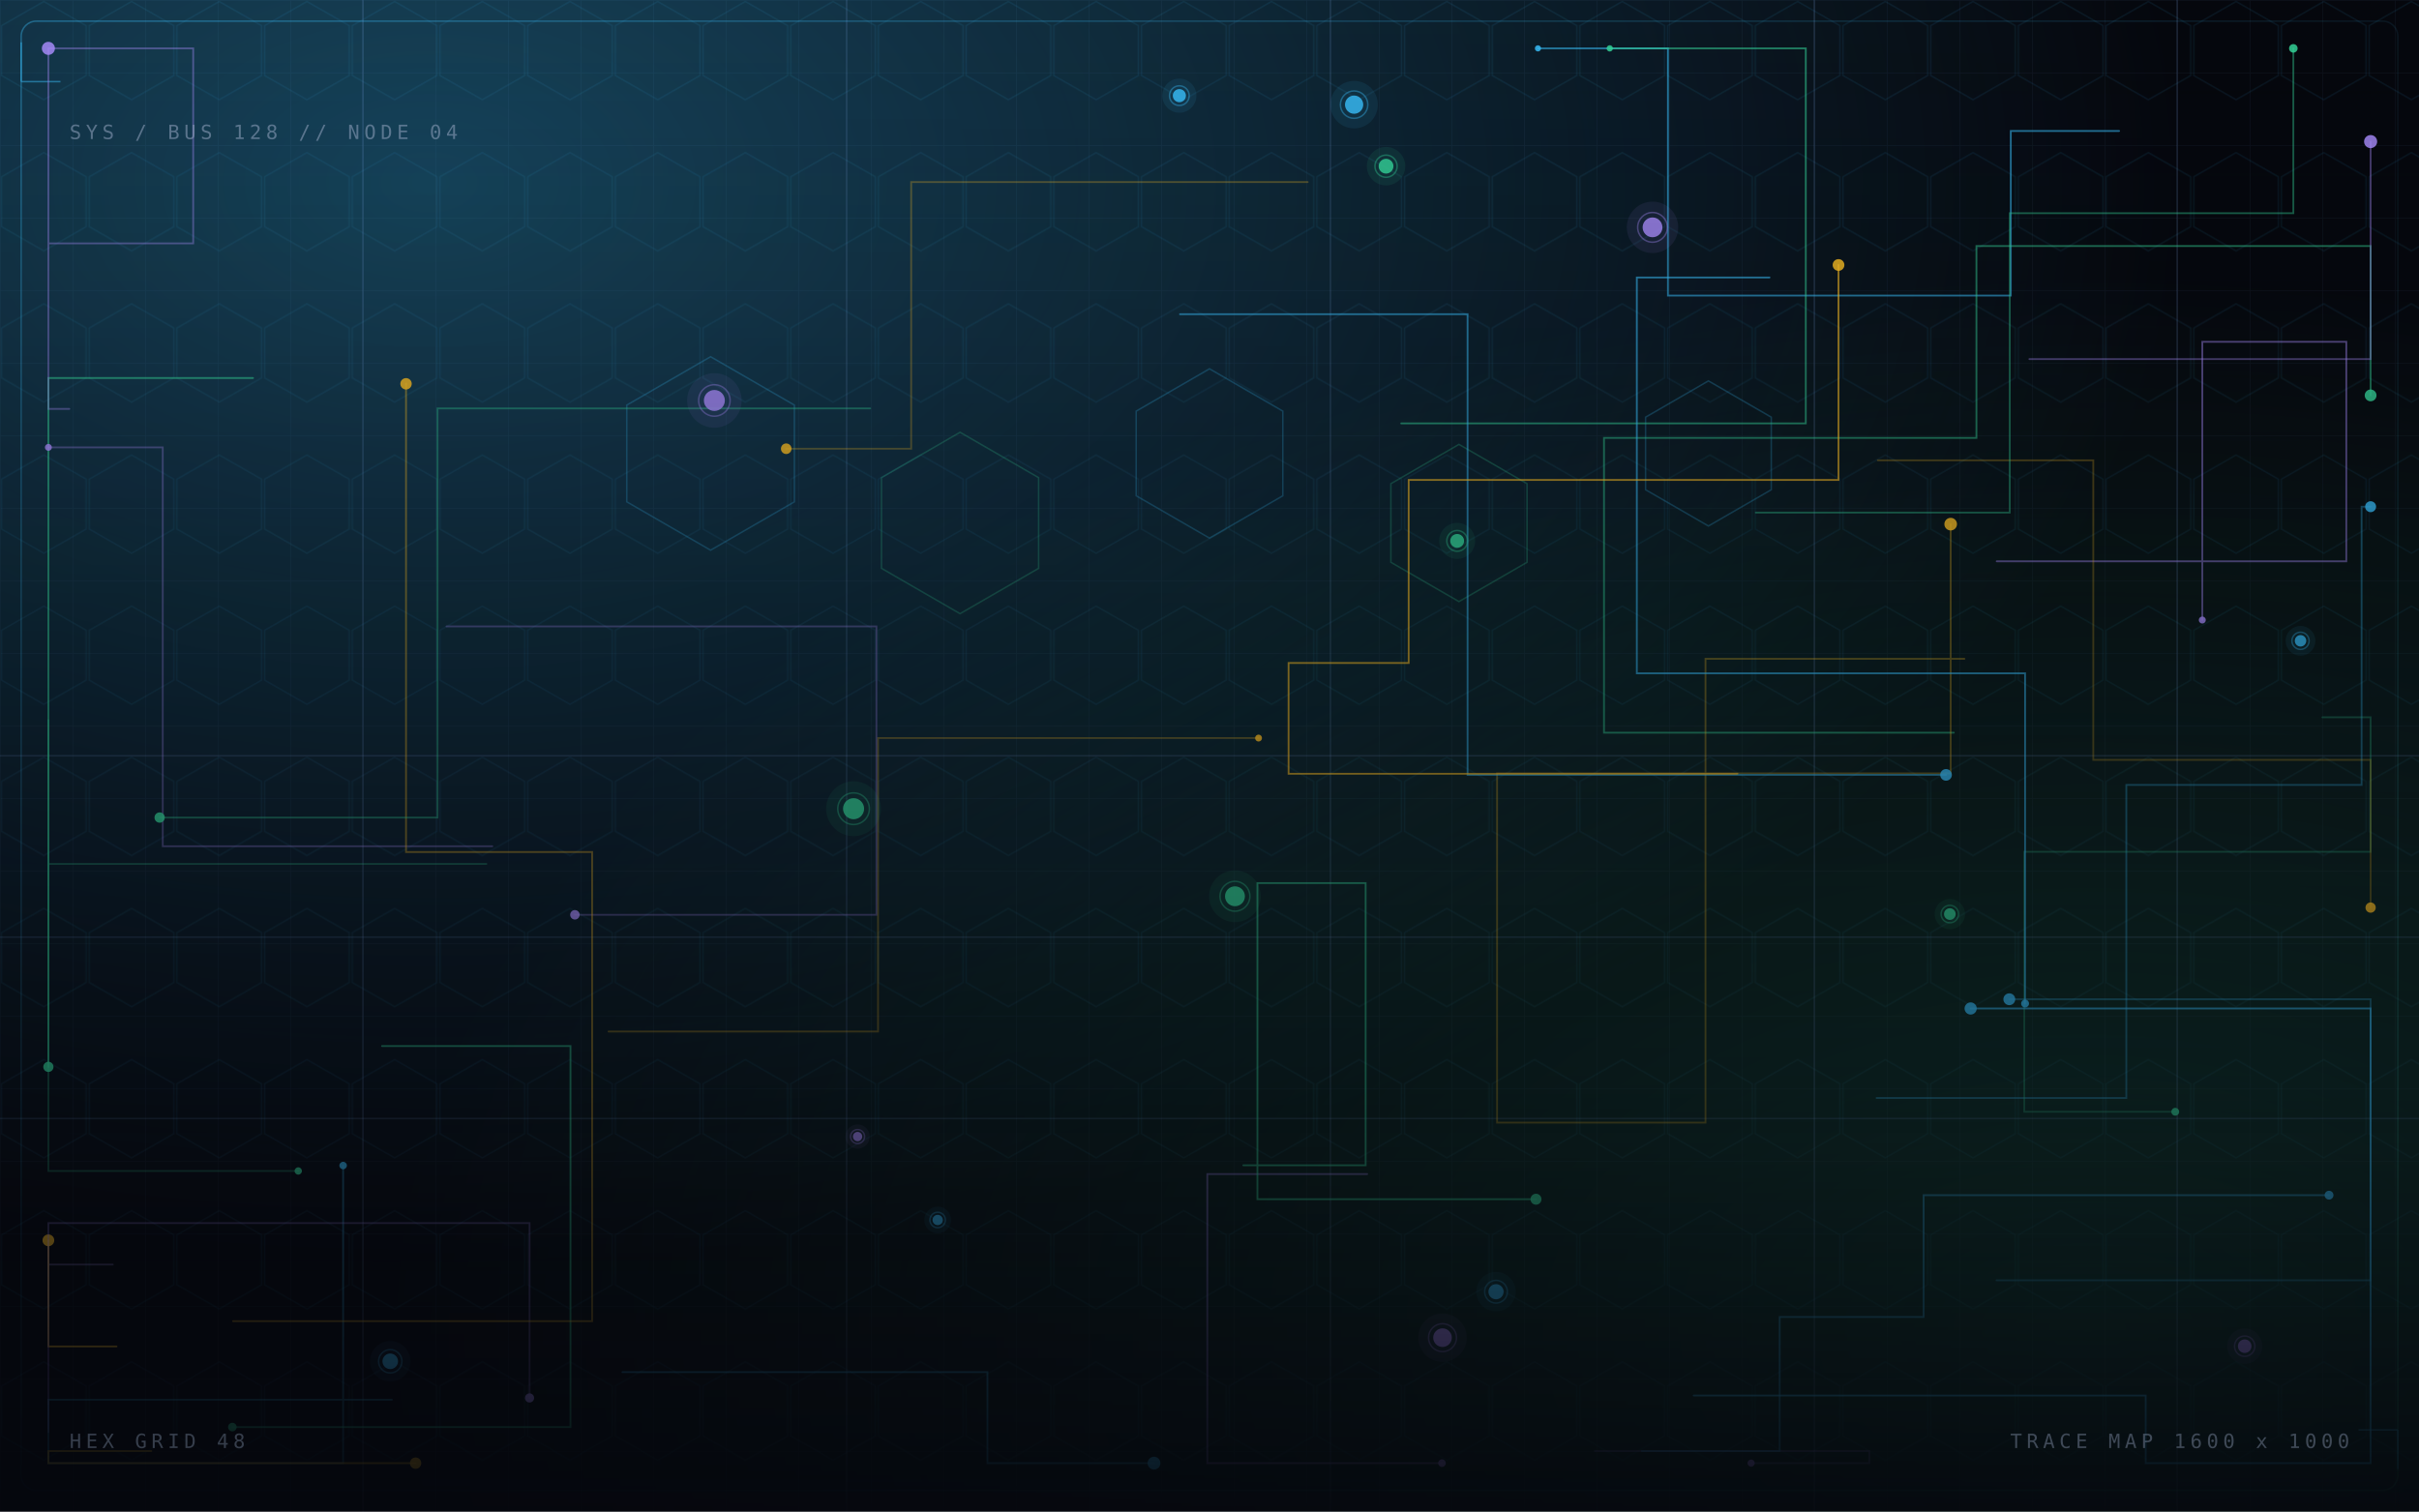
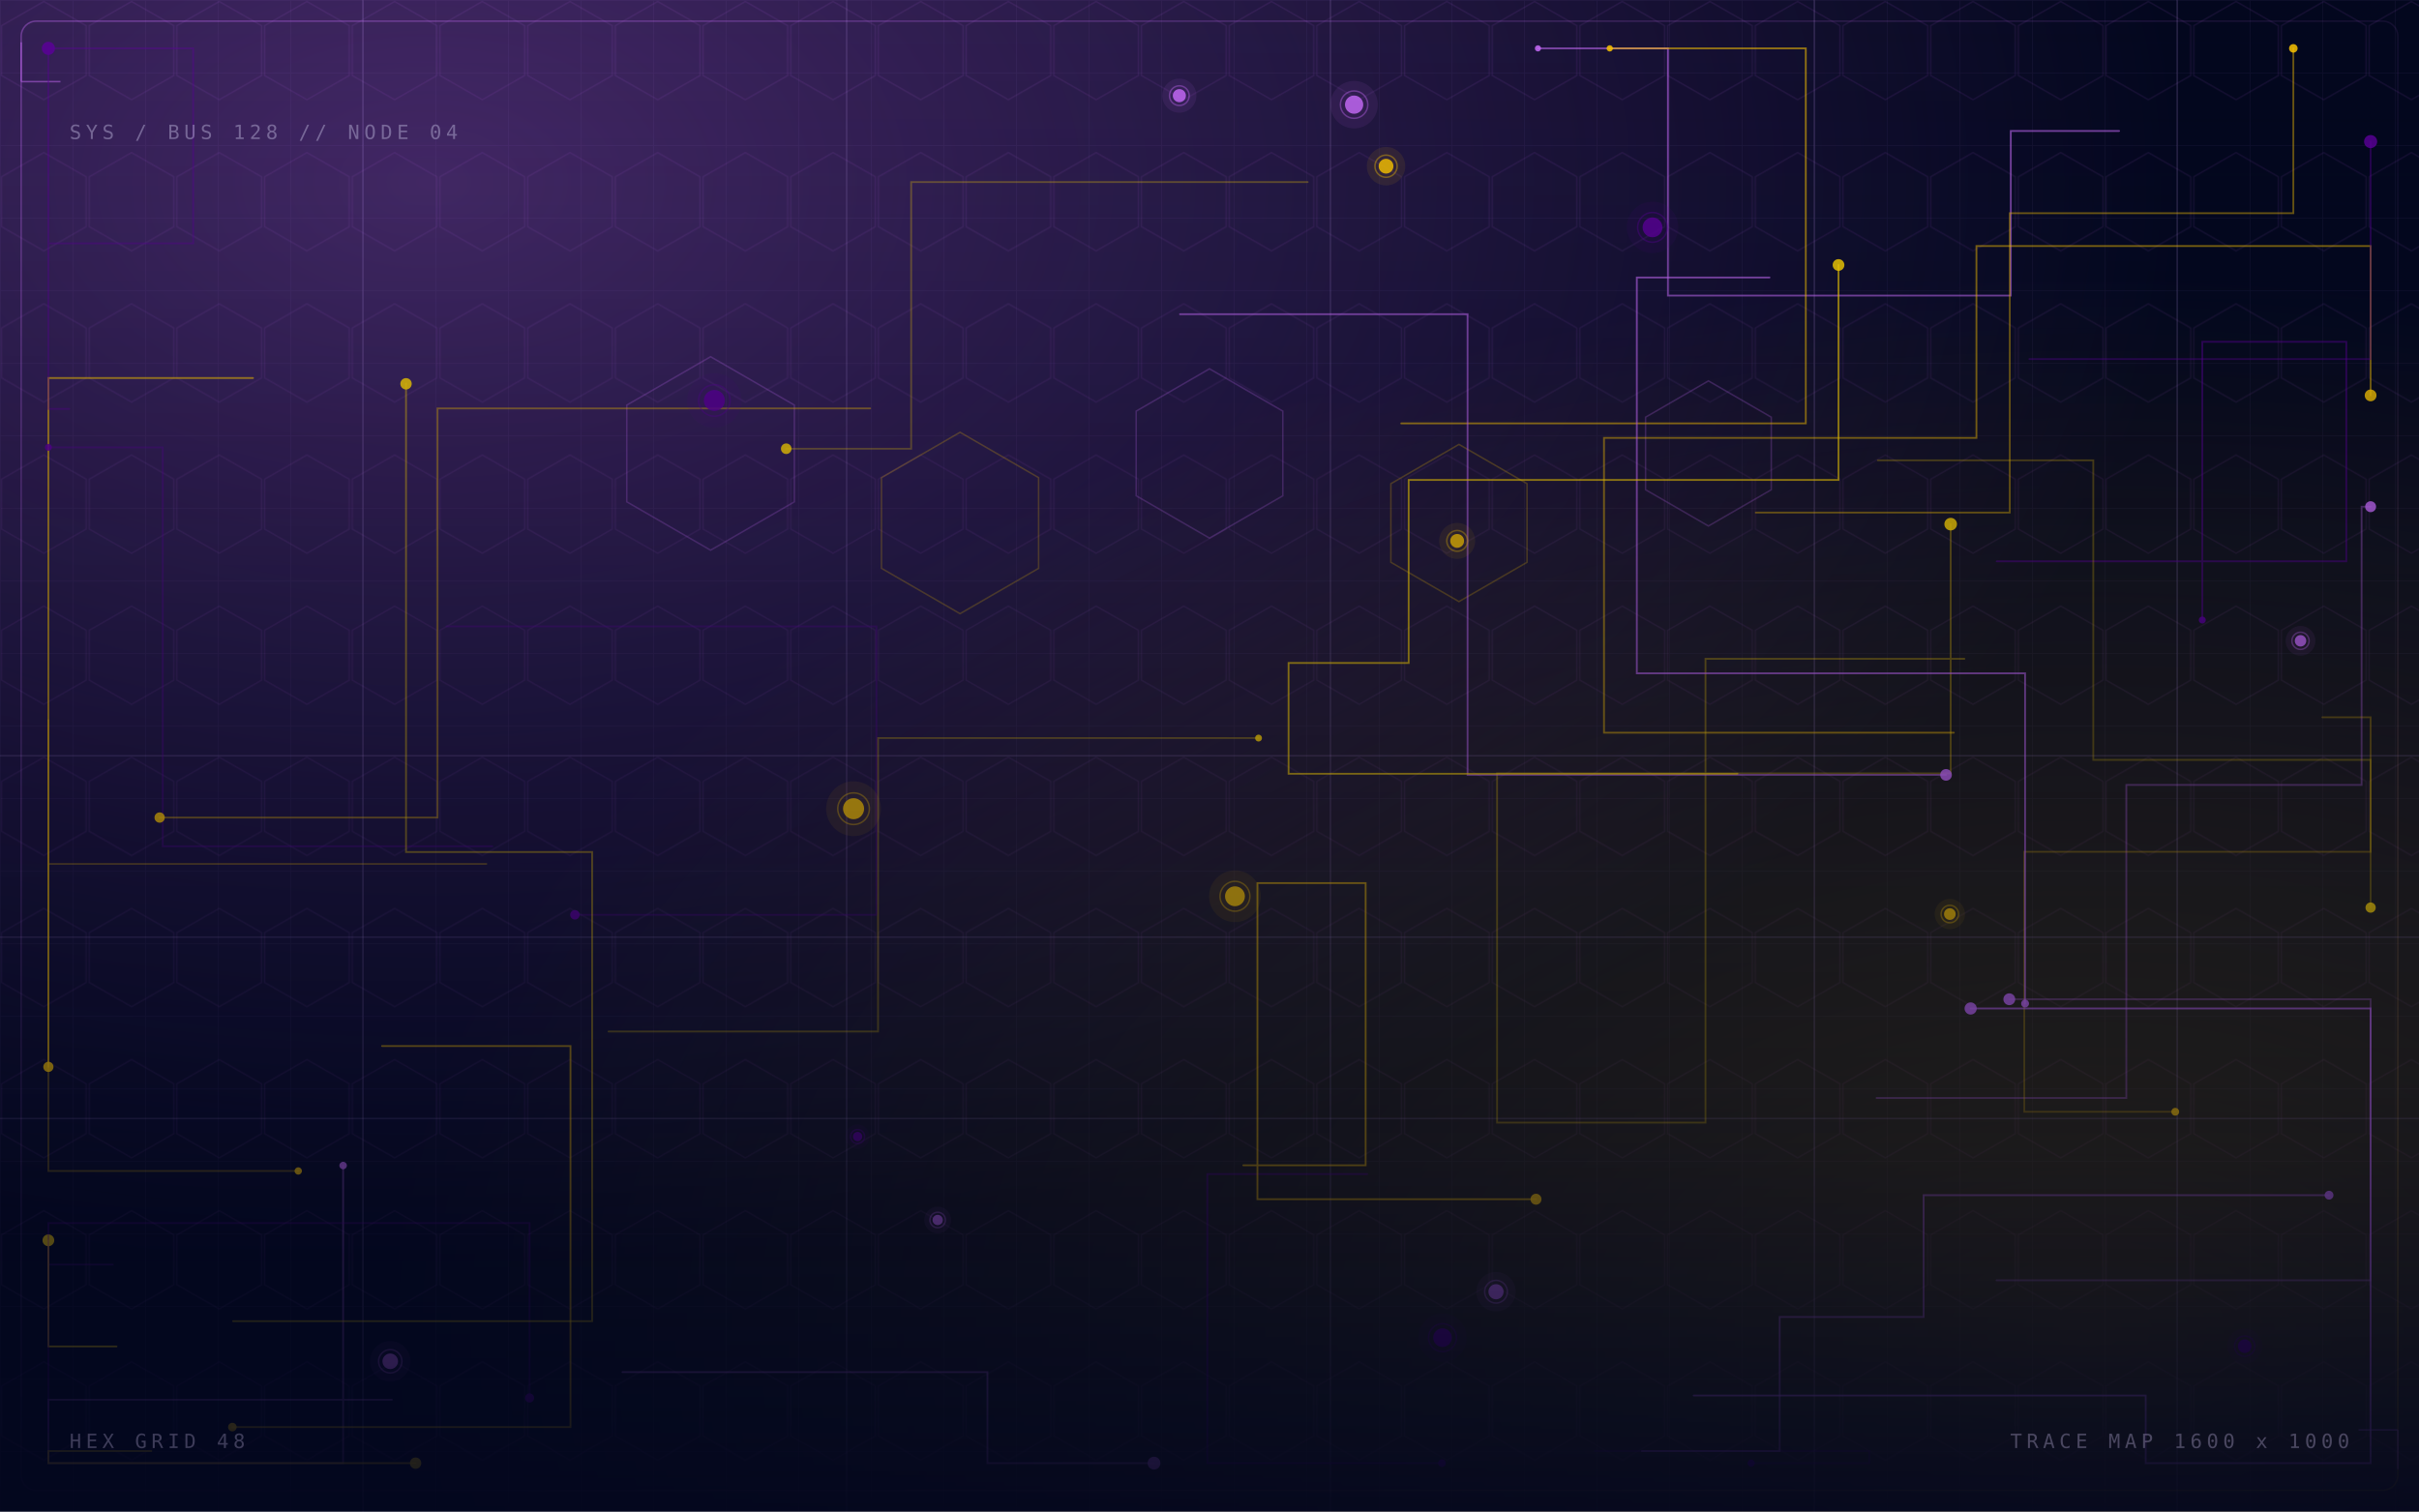
<svg xmlns="http://www.w3.org/2000/svg" viewBox="0 0 1600 1000" width="1600" height="1000" role="img" aria-label="Circuit traces, nodes and hex grid">
  <defs>
    <radialGradient id="glowA" cx="18%" cy="12%" r="72%">
-       <stop offset="0" stop-color="#38bdf8" stop-opacity=".34" />
-       <stop offset="1" stop-color="#38bdf8" stop-opacity="0" />
+       <stop offset="0" stop-color="#c86bfa" stop-opacity=".34" />
+       <stop offset="1" stop-color="#c86bfa" stop-opacity="0" />
    </radialGradient>
    <radialGradient id="glowB" cx="86%" cy="88%" r="70%">
-       <stop offset="0" stop-color="#34d399" stop-opacity=".24" />
-       <stop offset="1" stop-color="#34d399" stop-opacity="0" />
+       <stop offset="0" stop-color="#fdc500" stop-opacity=".24" />
+       <stop offset="1" stop-color="#fdc500" stop-opacity="0" />
    </radialGradient>
    <linearGradient id="edge" x1="0" y1="0" x2="1" y2="1">
-       <stop offset="0" stop-color="#38bdf8" stop-opacity=".55" />
-       <stop offset=".55" stop-color="#38bdf8" stop-opacity=".08" />
-       <stop offset="1" stop-color="#34d399" stop-opacity=".4" />
+       <stop offset="0" stop-color="#c86bfa" stop-opacity=".55" />
+       <stop offset=".55" stop-color="#c86bfa" stop-opacity=".08" />
+       <stop offset="1" stop-color="#fdc500" stop-opacity=".4" />
    </linearGradient>
    <pattern id="gridP" width="48" height="48" patternUnits="userSpaceOnUse">
-       <path d="M48 0H0v48" fill="none" stroke="#8fb4ff" stroke-opacity=".06" />
+       <path d="M48 0H0v48" fill="none" stroke="#c9a2ff" stroke-opacity=".06" />
    </pattern>
    <pattern id="hexP" width="58" height="100" patternUnits="userSpaceOnUse">
-       <path d="M29 1 57 17v33L29 66 1 50V17Z" fill="none" stroke="#38bdf8" stroke-opacity=".1" />
+       <path d="M29 1 57 17v33L29 66 1 50V17Z" fill="none" stroke="#c86bfa" stroke-opacity=".1" />
    </pattern>
    <linearGradient id="fade" x1="0" y1="0" x2="0" y2="1">
-       <stop offset="0" stop-color="#05070d" stop-opacity="0" />
-       <stop offset=".72" stop-color="#05070d" stop-opacity=".45" />
-       <stop offset="1" stop-color="#05070d" stop-opacity=".92" />
+       <stop offset="0" stop-color="#03071e" stop-opacity="0" />
+       <stop offset=".72" stop-color="#03071e" stop-opacity=".45" />
+       <stop offset="1" stop-color="#03071e" stop-opacity=".92" />
    </linearGradient>
  </defs>
-   <rect width="1600" height="1000" fill="#05070d" />
+   <rect width="1600" height="1000" fill="#03071e" />
  <rect width="1600" height="1000" fill="url(#gridP)" />
  <rect width="1600" height="1000" fill="url(#hexP)" opacity=".85" />
  <rect width="1600" height="1000" fill="url(#glowA)" />
  <rect width="1600" height="1000" fill="url(#glowB)" />
  <rect x="14" y="14" width="1572" height="972" rx="10" fill="none" stroke="url(#edge)" stroke-opacity=".7" />
-   <g stroke="#38bdf8" stroke-opacity=".5" fill="none" stroke-width="1">
+   <g stroke="#c86bfa" stroke-opacity=".5" fill="none" stroke-width="1">
    <path d="M14 54h26M14 54v-26M1586 946h-26M1586 946v26" />
  </g>
  <g opacity=".9">
-     <polygon points="525.43,268 525.43,332 470,364 414.57,332 414.57,268 470,236" fill="none" stroke="#38bdf8" stroke-opacity="0.3" />
-     <polygon points="686.96,316 686.96,376 635,406 583.04,376 583.04,316 635,286" fill="none" stroke="#34d399" stroke-opacity="0.3" />
-     <polygon points="848.5,272 848.5,328 800,356 751.5,328 751.5,272 800,244" fill="none" stroke="#38bdf8" stroke-opacity="0.3" />
-     <polygon points="1010.03,320 1010.03,372 965,398 919.97,372 919.97,320 965,294" fill="none" stroke="#34d399" stroke-opacity="0.3" />
-     <polygon points="1171.57,276 1171.57,324 1130,348 1088.43,324 1088.43,276 1130,252" fill="none" stroke="#38bdf8" stroke-opacity="0.3" />
-   </g>
-   <g fill="none" stroke="#8fb4ff" stroke-opacity=".16" stroke-width="1">
+     <polygon points="525.43,268 525.43,332 470,364 414.57,332 414.57,268 470,236" fill="none" stroke="#c86bfa" stroke-opacity="0.3" />
+     <polygon points="686.96,316 686.96,376 635,406 583.04,376 583.04,316 635,286" fill="none" stroke="#fdc500" stroke-opacity="0.3" />
+     <polygon points="848.5,272 848.5,328 800,356 751.5,328 751.5,272 800,244" fill="none" stroke="#c86bfa" stroke-opacity="0.3" />
+     <polygon points="1010.03,320 1010.03,372 965,398 919.97,372 919.97,320 965,294" fill="none" stroke="#fdc500" stroke-opacity="0.3" />
+     <polygon points="1171.57,276 1171.57,324 1130,348 1088.43,324 1088.43,276 1130,252" fill="none" stroke="#c86bfa" stroke-opacity="0.3" />
+   </g>
+   <g fill="none" stroke="#c9a2ff" stroke-opacity=".16" stroke-width="1">
    <path d="M0 500h1600M0 620h1600M0 740h1600" />
    <path d="M240 0v1000M560 0v1000M880 0v1000M1200 0v1000M1440 0v1000" />
  </g>
-   <path d="M1401.62 86.64 L1330 86.64 L1330 195.54 L1103.22 195.54 L1103.22 32 L1017.25 32 L1017.25 32" fill="none" stroke="#38bdf8" stroke-opacity="0.58" stroke-width="1.2" stroke-linecap="round" />
-   <circle cx="1017.25" cy="32" r="2.05" fill="#38bdf8" fill-opacity=".85" />
-   <path d="M926.83 280.12 L1194.4 280.12 L1194.4 32 L1064.74 32" fill="none" stroke="#34d399" stroke-opacity="0.56" stroke-width="1.2" stroke-linecap="round" />
-   <circle cx="1064.74" cy="32" r="2.09" fill="#34d399" fill-opacity=".85" />
-   <path d="M904.28 776.73 L798.56 776.73 L798.56 968 L953.77 968 L953.77 968" fill="none" stroke="#a78bfa" stroke-opacity="0.44" stroke-width="1.2" stroke-linecap="round" />
-   <circle cx="953.77" cy="968" r="2.53" fill="#a78bfa" fill-opacity=".85" />
-   <path d="M402.5 682.43 L580.76 682.43 L580.76 488.29 L832.44 488.29" fill="none" stroke="#fbbf24" stroke-opacity="0.31" stroke-width="1.2" stroke-linecap="round" />
-   <circle cx="832.44" cy="488.29" r="2.28" fill="#fbbf24" fill-opacity=".85" />
-   <path d="M259.19 926.05 L32 926.05 L32 968 L226.96 968 L226.96 771.1" fill="none" stroke="#38bdf8" stroke-opacity="0.39" stroke-width="1.2" stroke-linecap="round" />
-   <circle cx="226.96" cy="771.1" r="2.48" fill="#38bdf8" fill-opacity=".85" />
-   <path d="M1292.31 484.72 L1060.93 484.72 L1060.93 289.72 L1307.28 289.72 L1307.28 162.78 L1568 162.78 L1568 261.58" fill="none" stroke="#34d399" stroke-opacity="0.51" stroke-width="1.2" stroke-linecap="round" />
-   <circle cx="1568" cy="261.58" r="3.9" fill="#34d399" fill-opacity=".85" />
-   <path d="M1342.3 237.56 L1568 237.56 L1568 93.67 L1568 93.67" fill="none" stroke="#a78bfa" stroke-opacity="0.42" stroke-width="1.2" stroke-linecap="round" />
-   <circle cx="1568" cy="93.67" r="4.33" fill="#a78bfa" fill-opacity=".85" />
-   <path d="M77.06 890.8 L32 890.8 L32 820.58 L32 820.58" fill="none" stroke="#fbbf24" stroke-opacity="0.65" stroke-width="1.2" stroke-linecap="round" />
-   <circle cx="32" cy="820.58" r="3.89" fill="#fbbf24" fill-opacity=".85" />
-   <path d="M1241.22 726.42 L1406.42 726.42 L1406.42 519.3 L1562.04 519.3 L1562.04 335.22 L1568 335.22" fill="none" stroke="#38bdf8" stroke-opacity="0.37" stroke-width="1.2" stroke-linecap="round" />
-   <circle cx="1568" cy="335.22" r="3.62" fill="#38bdf8" fill-opacity=".85" />
-   <path d="M167.35 250.09 L32 250.09 L32 558.37 L32 558.37 L32 705.83" fill="none" stroke="#34d399" stroke-opacity="0.59" stroke-width="1.2" stroke-linecap="round" />
-   <circle cx="32" cy="705.83" r="3.37" fill="#34d399" fill-opacity=".85" />
-   <path d="M325.61 559.88 L107.65 559.88 L107.65 295.97 L32 295.97" fill="none" stroke="#a78bfa" stroke-opacity="0.36" stroke-width="1.2" stroke-linecap="round" />
-   <circle cx="32" cy="295.97" r="2.29" fill="#a78bfa" fill-opacity=".85" />
-   <path d="M1299.31 435.86 L1128.07 435.86 L1128.07 742.7 L990.22 742.7 L990.22 511.66 L1290.24 511.66 L1290.24 346.77" fill="none" stroke="#fbbf24" stroke-opacity="0.34" stroke-width="1.2" stroke-linecap="round" />
-   <circle cx="1290.24" cy="346.77" r="4.17" fill="#fbbf24" fill-opacity=".85" />
-   <path d="M411.72 907.77 L653.12 907.77 L653.12 968 L763.3 968" fill="none" stroke="#38bdf8" stroke-opacity="0.46" stroke-width="1.2" stroke-linecap="round" />
-   <circle cx="763.3" cy="968" r="4.24" fill="#38bdf8" fill-opacity=".85" />
-   <path d="M1536.11 474.54 L1568 474.54 L1568 563.55 L1338.92 563.55 L1338.92 735.54 L1438.78 735.54" fill="none" stroke="#34d399" stroke-opacity="0.31" stroke-width="1.2" stroke-linecap="round" />
-   <circle cx="1438.78" cy="735.54" r="2.58" fill="#34d399" fill-opacity=".85" />
-   <path d="M1320.69 371.35 L1551.92 371.35 L1551.92 226.13 L1456.67 226.13 L1456.67 410.2" fill="none" stroke="#a78bfa" stroke-opacity="0.5" stroke-width="1.2" stroke-linecap="round" />
-   <circle cx="1456.67" cy="410.2" r="2.32" fill="#a78bfa" fill-opacity=".85" />
-   <path d="M100.1 960 L32 960 L32 968 L274.88 968 L274.88 968" fill="none" stroke="#fbbf24" stroke-opacity="0.6" stroke-width="1.2" stroke-linecap="round" />
-   <circle cx="274.88" cy="968" r="3.76" fill="#fbbf24" fill-opacity=".85" />
-   <path d="M1120.27 923.25 L1419.23 923.25 L1419.23 968 L1568 968 L1568 667.2 L1303.45 667.2" fill="none" stroke="#38bdf8" stroke-opacity="0.65" stroke-width="1.2" stroke-linecap="round" />
-   <circle cx="1303.45" cy="667.2" r="4.03" fill="#38bdf8" fill-opacity=".85" />
-   <path d="M252.69 692.04 L377.34 692.04 L377.34 944.14 L153.69 944.14" fill="none" stroke="#34d399" stroke-opacity="0.55" stroke-width="1.2" stroke-linecap="round" />
-   <circle cx="153.69" cy="944.14" r="2.84" fill="#34d399" fill-opacity=".85" />
-   <path d="M295.34 414.42 L579.7 414.42 L579.7 605.22 L380.26 605.22" fill="none" stroke="#a78bfa" stroke-opacity="0.34" stroke-width="1.2" stroke-linecap="round" />
-   <circle cx="380.26" cy="605.22" r="3.13" fill="#a78bfa" fill-opacity=".85" />
-   <path d="M864.93 120.44 L602.68 120.44 L602.68 296.87 L520.03 296.87" fill="none" stroke="#fbbf24" stroke-opacity="0.29" stroke-width="1.2" stroke-linecap="round" />
-   <circle cx="520.03" cy="296.87" r="3.5" fill="#fbbf24" fill-opacity=".85" />
-   <path d="M1170.38 183.58 L1082.65 183.58 L1082.65 445.46 L1339.45 445.46 L1339.45 663.95" fill="none" stroke="#38bdf8" stroke-opacity="0.61" stroke-width="1.2" stroke-linecap="round" />
-   <circle cx="1339.45" cy="663.95" r="2.61" fill="#38bdf8" fill-opacity=".85" />
-   <path d="M321.68 571.55 L32 571.55 L32 476 L32 476 L32 774.7 L197.27 774.7" fill="none" stroke="#34d399" stroke-opacity="0.3" stroke-width="1.2" stroke-linecap="round" />
-   <circle cx="197.27" cy="774.7" r="2.42" fill="#34d399" fill-opacity=".85" />
-   <path d="M45.85 270.53 L32 270.53 L32 32 L127.79 32 L127.79 161.04 L32 161.04 L32 32" fill="none" stroke="#a78bfa" stroke-opacity="0.41" stroke-width="1.2" stroke-linecap="round" />
-   <circle cx="32" cy="32" r="4.33" fill="#a78bfa" fill-opacity=".85" />
-   <path d="M1242.06 304.54 L1384.57 304.54 L1384.57 502.72 L1568 502.72 L1568 600.45" fill="none" stroke="#fbbf24" stroke-opacity="0.28" stroke-width="1.2" stroke-linecap="round" />
-   <circle cx="1568" cy="600.45" r="3.39" fill="#fbbf24" fill-opacity=".85" />
-   <path d="M780.5 207.89 L970.7 207.89 L970.7 512.65 L1287.17 512.65" fill="none" stroke="#38bdf8" stroke-opacity="0.56" stroke-width="1.2" stroke-linecap="round" />
-   <circle cx="1287.17" cy="512.65" r="3.85" fill="#38bdf8" fill-opacity=".85" />
-   <path d="M822.38 770.95 L903.27 770.95 L903.27 584.23 L831.7 584.23 L831.7 793.39 L1015.95 793.39" fill="none" stroke="#34d399" stroke-opacity="0.58" stroke-width="1.2" stroke-linecap="round" />
-   <circle cx="1015.95" cy="793.39" r="3.63" fill="#34d399" fill-opacity=".85" />
-   <path d="M74.58 836.6 L32 836.6 L32 947.97 L32 947.97 L32 809.17 L350.26 809.17 L350.26 924.86" fill="none" stroke="#a78bfa" stroke-opacity="0.33" stroke-width="1.2" stroke-linecap="round" />
-   <circle cx="350.26" cy="924.86" r="3.02" fill="#a78bfa" fill-opacity=".85" />
-   <path d="M1149.23 511.9 L852.31 511.9 L852.31 438.61 L931.74 438.61 L931.74 317.52 L1216.05 317.52 L1216.05 175.31" fill="none" stroke="#fbbf24" stroke-opacity="0.64" stroke-width="1.2" stroke-linecap="round" />
-   <circle cx="1216.05" cy="175.31" r="3.88" fill="#fbbf24" fill-opacity=".85" />
-   <path d="M1320.55 847.04 L1568 847.04 L1568 748.69 L1568 748.69 L1568 661.09 L1329.02 661.09" fill="none" stroke="#38bdf8" stroke-opacity="0.35" stroke-width="1.2" stroke-linecap="round" />
-   <circle cx="1329.02" cy="661.09" r="3.92" fill="#38bdf8" fill-opacity=".85" />
-   <path d="M1161.34 339.12 L1329.32 339.12 L1329.32 141.04 L1516.88 141.04 L1516.88 32" fill="none" stroke="#34d399" stroke-opacity="0.43" stroke-width="1.2" stroke-linecap="round" />
-   <circle cx="1516.88" cy="32" r="2.83" fill="#34d399" fill-opacity=".85" />
-   <path d="M1054.84 960 L1236.4 960 L1236.4 968 L1158.25 968 L1158.25 968" fill="none" stroke="#a78bfa" stroke-opacity="0.32" stroke-width="1.2" stroke-linecap="round" />
-   <circle cx="1158.25" cy="968" r="2.37" fill="#a78bfa" fill-opacity=".85" />
-   <path d="M154.17 874.07 L391.66 874.07 L391.66 563.69 L268.56 563.69 L268.56 253.91" fill="none" stroke="#fbbf24" stroke-opacity="0.42" stroke-width="1.2" stroke-linecap="round" />
-   <circle cx="268.56" cy="253.91" r="3.77" fill="#fbbf24" fill-opacity=".85" />
-   <path d="M1086.02 960 L1177.13 960 L1177.13 871.31 L1272.35 871.31 L1272.35 790.72 L1540.49 790.72" fill="none" stroke="#38bdf8" stroke-opacity="0.49" stroke-width="1.2" stroke-linecap="round" />
-   <circle cx="1540.49" cy="790.72" r="2.93" fill="#38bdf8" fill-opacity=".85" />
-   <path d="M575.56 270.19 L289.38 270.19 L289.38 540.88 L105.6 540.88" fill="none" stroke="#34d399" stroke-opacity="0.4" stroke-width="1.2" stroke-linecap="round" />
-   <circle cx="105.6" cy="540.88" r="3.41" fill="#34d399" fill-opacity=".85" />
-   <g>
-     <circle cx="620.21" cy="807.13" r="8.85" fill="#38bdf8" fill-opacity=".09" />
-     <circle cx="620.21" cy="807.13" r="5.11" fill="none" stroke="#38bdf8" stroke-opacity=".4" />
-     <circle cx="620.21" cy="807.13" r="3.41" fill="#38bdf8" fill-opacity=".85" />
-   </g>
-   <g>
-     <circle cx="564.58" cy="535.03" r="18.13" fill="#34d399" fill-opacity=".09" />
-     <circle cx="564.58" cy="535.03" r="10.46" fill="none" stroke="#34d399" stroke-opacity=".4" />
-     <circle cx="564.58" cy="535.03" r="6.97" fill="#34d399" fill-opacity=".85" />
-   </g>
-   <g>
-     <circle cx="954.12" cy="884.98" r="16.02" fill="#a78bfa" fill-opacity=".09" />
-     <circle cx="954.12" cy="884.98" r="9.24" fill="none" stroke="#a78bfa" stroke-opacity=".4" />
-     <circle cx="954.12" cy="884.98" r="6.16" fill="#a78bfa" fill-opacity=".85" />
-   </g>
-   <g>
-     <circle cx="895.65" cy="69.23" r="15.7" fill="#38bdf8" fill-opacity=".09" />
-     <circle cx="895.65" cy="69.23" r="9.06" fill="none" stroke="#38bdf8" stroke-opacity=".4" />
-     <circle cx="895.65" cy="69.23" r="6.04" fill="#38bdf8" fill-opacity=".85" />
-   </g>
-   <g>
-     <circle cx="816.84" cy="592.96" r="17.1" fill="#34d399" fill-opacity=".09" />
-     <circle cx="816.84" cy="592.96" r="9.87" fill="none" stroke="#34d399" stroke-opacity=".4" />
-     <circle cx="816.84" cy="592.96" r="6.58" fill="#34d399" fill-opacity=".85" />
-   </g>
-   <g>
-     <circle cx="1484.71" cy="890.62" r="11.67" fill="#a78bfa" fill-opacity=".09" />
-     <circle cx="1484.71" cy="890.62" r="6.73" fill="none" stroke="#a78bfa" stroke-opacity=".4" />
-     <circle cx="1484.71" cy="890.62" r="4.49" fill="#a78bfa" fill-opacity=".85" />
-   </g>
-   <g>
-     <circle cx="1521.64" cy="423.95" r="9.84" fill="#38bdf8" fill-opacity=".09" />
-     <circle cx="1521.64" cy="423.95" r="5.68" fill="none" stroke="#38bdf8" stroke-opacity=".4" />
-     <circle cx="1521.64" cy="423.95" r="3.79" fill="#38bdf8" fill-opacity=".85" />
-   </g>
-   <g>
-     <circle cx="963.81" cy="357.85" r="11.91" fill="#34d399" fill-opacity=".09" />
-     <circle cx="963.81" cy="357.85" r="6.87" fill="none" stroke="#34d399" stroke-opacity=".4" />
-     <circle cx="963.81" cy="357.85" r="4.58" fill="#34d399" fill-opacity=".85" />
-   </g>
-   <g>
-     <circle cx="1093.03" cy="150.41" r="17.02" fill="#a78bfa" fill-opacity=".09" />
-     <circle cx="1093.03" cy="150.41" r="9.82" fill="none" stroke="#a78bfa" stroke-opacity=".4" />
-     <circle cx="1093.03" cy="150.41" r="6.55" fill="#a78bfa" fill-opacity=".85" />
-   </g>
-   <g>
-     <circle cx="780.06" cy="63.28" r="11.28" fill="#38bdf8" fill-opacity=".09" />
-     <circle cx="780.06" cy="63.28" r="6.51" fill="none" stroke="#38bdf8" stroke-opacity=".4" />
-     <circle cx="780.06" cy="63.28" r="4.34" fill="#38bdf8" fill-opacity=".85" />
-   </g>
-   <g>
-     <circle cx="916.77" cy="109.95" r="12.71" fill="#34d399" fill-opacity=".09" />
-     <circle cx="916.77" cy="109.95" r="7.34" fill="none" stroke="#34d399" stroke-opacity=".4" />
-     <circle cx="916.77" cy="109.95" r="4.89" fill="#34d399" fill-opacity=".85" />
-   </g>
-   <g>
-     <circle cx="472.51" cy="264.94" r="18.03" fill="#a78bfa" fill-opacity=".09" />
-     <circle cx="472.51" cy="264.94" r="10.4" fill="none" stroke="#a78bfa" stroke-opacity=".4" />
-     <circle cx="472.51" cy="264.94" r="6.94" fill="#a78bfa" fill-opacity=".85" />
-   </g>
-   <g>
-     <circle cx="989.51" cy="854.59" r="13.04" fill="#38bdf8" fill-opacity=".09" />
-     <circle cx="989.51" cy="854.59" r="7.52" fill="none" stroke="#38bdf8" stroke-opacity=".4" />
-     <circle cx="989.51" cy="854.59" r="5.02" fill="#38bdf8" fill-opacity=".85" />
-   </g>
-   <g>
-     <circle cx="1289.69" cy="604.74" r="10.03" fill="#34d399" fill-opacity=".09" />
-     <circle cx="1289.69" cy="604.74" r="5.78" fill="none" stroke="#34d399" stroke-opacity=".4" />
-     <circle cx="1289.69" cy="604.74" r="3.86" fill="#34d399" fill-opacity=".85" />
-   </g>
-   <g>
-     <circle cx="567.23" cy="751.94" r="8.02" fill="#a78bfa" fill-opacity=".09" />
-     <circle cx="567.23" cy="751.94" r="4.63" fill="none" stroke="#a78bfa" stroke-opacity=".4" />
-     <circle cx="567.23" cy="751.94" r="3.09" fill="#a78bfa" fill-opacity=".85" />
-   </g>
-   <g>
-     <circle cx="258.12" cy="900.62" r="13.39" fill="#38bdf8" fill-opacity=".09" />
-     <circle cx="258.12" cy="900.62" r="7.72" fill="none" stroke="#38bdf8" stroke-opacity=".4" />
-     <circle cx="258.12" cy="900.62" r="5.15" fill="#38bdf8" fill-opacity=".85" />
+   <path d="M1401.62 86.64 L1330 86.64 L1330 195.54 L1103.22 195.54 L1103.22 32 L1017.25 32 L1017.25 32" fill="none" stroke="#c86bfa" stroke-opacity="0.58" stroke-width="1.2" stroke-linecap="round" />
+   <circle cx="1017.25" cy="32" r="2.05" fill="#c86bfa" fill-opacity=".85" />
+   <path d="M926.83 280.12 L1194.4 280.12 L1194.4 32 L1064.74 32" fill="none" stroke="#fdc500" stroke-opacity="0.56" stroke-width="1.2" stroke-linecap="round" />
+   <circle cx="1064.74" cy="32" r="2.09" fill="#fdc500" fill-opacity=".85" />
+   <path d="M904.28 776.73 L798.56 776.73 L798.56 968 L953.77 968 L953.77 968" fill="none" stroke="#5c0099" stroke-opacity="0.44" stroke-width="1.2" stroke-linecap="round" />
+   <circle cx="953.77" cy="968" r="2.53" fill="#5c0099" fill-opacity=".85" />
+   <path d="M402.5 682.43 L580.76 682.43 L580.76 488.29 L832.44 488.29" fill="none" stroke="#ffd500" stroke-opacity="0.31" stroke-width="1.2" stroke-linecap="round" />
+   <circle cx="832.44" cy="488.29" r="2.28" fill="#ffd500" fill-opacity=".85" />
+   <path d="M259.19 926.05 L32 926.05 L32 968 L226.96 968 L226.96 771.1" fill="none" stroke="#c86bfa" stroke-opacity="0.39" stroke-width="1.2" stroke-linecap="round" />
+   <circle cx="226.96" cy="771.1" r="2.48" fill="#c86bfa" fill-opacity=".85" />
+   <path d="M1292.31 484.72 L1060.93 484.72 L1060.93 289.72 L1307.28 289.72 L1307.28 162.78 L1568 162.78 L1568 261.58" fill="none" stroke="#fdc500" stroke-opacity="0.51" stroke-width="1.2" stroke-linecap="round" />
+   <circle cx="1568" cy="261.58" r="3.9" fill="#fdc500" fill-opacity=".85" />
+   <path d="M1342.3 237.56 L1568 237.56 L1568 93.67 L1568 93.67" fill="none" stroke="#5c0099" stroke-opacity="0.42" stroke-width="1.2" stroke-linecap="round" />
+   <circle cx="1568" cy="93.67" r="4.33" fill="#5c0099" fill-opacity=".85" />
+   <path d="M77.06 890.8 L32 890.8 L32 820.58 L32 820.58" fill="none" stroke="#ffd500" stroke-opacity="0.65" stroke-width="1.2" stroke-linecap="round" />
+   <circle cx="32" cy="820.58" r="3.89" fill="#ffd500" fill-opacity=".85" />
+   <path d="M1241.22 726.42 L1406.42 726.42 L1406.42 519.3 L1562.04 519.3 L1562.04 335.22 L1568 335.22" fill="none" stroke="#c86bfa" stroke-opacity="0.37" stroke-width="1.2" stroke-linecap="round" />
+   <circle cx="1568" cy="335.22" r="3.62" fill="#c86bfa" fill-opacity=".85" />
+   <path d="M167.35 250.09 L32 250.09 L32 558.37 L32 558.37 L32 705.83" fill="none" stroke="#fdc500" stroke-opacity="0.59" stroke-width="1.2" stroke-linecap="round" />
+   <circle cx="32" cy="705.83" r="3.37" fill="#fdc500" fill-opacity=".85" />
+   <path d="M325.61 559.88 L107.65 559.88 L107.65 295.97 L32 295.97" fill="none" stroke="#5c0099" stroke-opacity="0.36" stroke-width="1.2" stroke-linecap="round" />
+   <circle cx="32" cy="295.97" r="2.29" fill="#5c0099" fill-opacity=".85" />
+   <path d="M1299.31 435.86 L1128.07 435.86 L1128.07 742.7 L990.22 742.7 L990.22 511.66 L1290.24 511.66 L1290.24 346.77" fill="none" stroke="#ffd500" stroke-opacity="0.34" stroke-width="1.2" stroke-linecap="round" />
+   <circle cx="1290.24" cy="346.77" r="4.17" fill="#ffd500" fill-opacity=".85" />
+   <path d="M411.72 907.77 L653.12 907.77 L653.12 968 L763.3 968" fill="none" stroke="#c86bfa" stroke-opacity="0.46" stroke-width="1.2" stroke-linecap="round" />
+   <circle cx="763.3" cy="968" r="4.24" fill="#c86bfa" fill-opacity=".85" />
+   <path d="M1536.11 474.54 L1568 474.54 L1568 563.55 L1338.92 563.55 L1338.92 735.54 L1438.78 735.54" fill="none" stroke="#fdc500" stroke-opacity="0.31" stroke-width="1.2" stroke-linecap="round" />
+   <circle cx="1438.78" cy="735.54" r="2.58" fill="#fdc500" fill-opacity=".85" />
+   <path d="M1320.69 371.35 L1551.92 371.35 L1551.92 226.13 L1456.67 226.13 L1456.67 410.2" fill="none" stroke="#5c0099" stroke-opacity="0.5" stroke-width="1.2" stroke-linecap="round" />
+   <circle cx="1456.67" cy="410.2" r="2.32" fill="#5c0099" fill-opacity=".85" />
+   <path d="M100.1 960 L32 960 L32 968 L274.88 968 L274.88 968" fill="none" stroke="#ffd500" stroke-opacity="0.6" stroke-width="1.2" stroke-linecap="round" />
+   <circle cx="274.88" cy="968" r="3.76" fill="#ffd500" fill-opacity=".85" />
+   <path d="M1120.27 923.25 L1419.23 923.25 L1419.23 968 L1568 968 L1568 667.2 L1303.45 667.2" fill="none" stroke="#c86bfa" stroke-opacity="0.65" stroke-width="1.2" stroke-linecap="round" />
+   <circle cx="1303.45" cy="667.2" r="4.03" fill="#c86bfa" fill-opacity=".85" />
+   <path d="M252.69 692.04 L377.34 692.04 L377.34 944.14 L153.69 944.14" fill="none" stroke="#fdc500" stroke-opacity="0.55" stroke-width="1.2" stroke-linecap="round" />
+   <circle cx="153.69" cy="944.14" r="2.84" fill="#fdc500" fill-opacity=".85" />
+   <path d="M295.34 414.42 L579.7 414.42 L579.7 605.22 L380.26 605.22" fill="none" stroke="#5c0099" stroke-opacity="0.34" stroke-width="1.2" stroke-linecap="round" />
+   <circle cx="380.26" cy="605.22" r="3.13" fill="#5c0099" fill-opacity=".85" />
+   <path d="M864.93 120.44 L602.68 120.44 L602.68 296.87 L520.03 296.87" fill="none" stroke="#ffd500" stroke-opacity="0.29" stroke-width="1.2" stroke-linecap="round" />
+   <circle cx="520.03" cy="296.87" r="3.5" fill="#ffd500" fill-opacity=".85" />
+   <path d="M1170.38 183.58 L1082.65 183.58 L1082.65 445.46 L1339.45 445.46 L1339.45 663.95" fill="none" stroke="#c86bfa" stroke-opacity="0.61" stroke-width="1.2" stroke-linecap="round" />
+   <circle cx="1339.45" cy="663.95" r="2.61" fill="#c86bfa" fill-opacity=".85" />
+   <path d="M321.68 571.55 L32 571.55 L32 476 L32 476 L32 774.7 L197.27 774.7" fill="none" stroke="#fdc500" stroke-opacity="0.3" stroke-width="1.2" stroke-linecap="round" />
+   <circle cx="197.27" cy="774.7" r="2.42" fill="#fdc500" fill-opacity=".85" />
+   <path d="M45.85 270.53 L32 270.53 L32 32 L127.79 32 L127.79 161.04 L32 161.04 L32 32" fill="none" stroke="#5c0099" stroke-opacity="0.41" stroke-width="1.2" stroke-linecap="round" />
+   <circle cx="32" cy="32" r="4.33" fill="#5c0099" fill-opacity=".85" />
+   <path d="M1242.06 304.54 L1384.57 304.54 L1384.57 502.72 L1568 502.72 L1568 600.45" fill="none" stroke="#ffd500" stroke-opacity="0.28" stroke-width="1.2" stroke-linecap="round" />
+   <circle cx="1568" cy="600.45" r="3.39" fill="#ffd500" fill-opacity=".85" />
+   <path d="M780.5 207.89 L970.7 207.89 L970.7 512.65 L1287.17 512.65" fill="none" stroke="#c86bfa" stroke-opacity="0.56" stroke-width="1.2" stroke-linecap="round" />
+   <circle cx="1287.17" cy="512.65" r="3.85" fill="#c86bfa" fill-opacity=".85" />
+   <path d="M822.38 770.95 L903.27 770.95 L903.27 584.23 L831.7 584.23 L831.7 793.39 L1015.95 793.39" fill="none" stroke="#fdc500" stroke-opacity="0.58" stroke-width="1.2" stroke-linecap="round" />
+   <circle cx="1015.95" cy="793.39" r="3.63" fill="#fdc500" fill-opacity=".85" />
+   <path d="M74.58 836.6 L32 836.6 L32 947.97 L32 947.97 L32 809.17 L350.26 809.17 L350.26 924.86" fill="none" stroke="#5c0099" stroke-opacity="0.33" stroke-width="1.2" stroke-linecap="round" />
+   <circle cx="350.26" cy="924.86" r="3.02" fill="#5c0099" fill-opacity=".85" />
+   <path d="M1149.23 511.9 L852.31 511.9 L852.31 438.61 L931.74 438.61 L931.74 317.52 L1216.05 317.52 L1216.05 175.31" fill="none" stroke="#ffd500" stroke-opacity="0.64" stroke-width="1.2" stroke-linecap="round" />
+   <circle cx="1216.05" cy="175.31" r="3.88" fill="#ffd500" fill-opacity=".85" />
+   <path d="M1320.55 847.04 L1568 847.04 L1568 748.69 L1568 748.69 L1568 661.09 L1329.02 661.09" fill="none" stroke="#c86bfa" stroke-opacity="0.35" stroke-width="1.2" stroke-linecap="round" />
+   <circle cx="1329.02" cy="661.09" r="3.92" fill="#c86bfa" fill-opacity=".85" />
+   <path d="M1161.34 339.12 L1329.32 339.12 L1329.32 141.04 L1516.88 141.04 L1516.88 32" fill="none" stroke="#fdc500" stroke-opacity="0.43" stroke-width="1.2" stroke-linecap="round" />
+   <circle cx="1516.88" cy="32" r="2.83" fill="#fdc500" fill-opacity=".85" />
+   <path d="M1054.84 960 L1236.4 960 L1236.4 968 L1158.25 968 L1158.25 968" fill="none" stroke="#5c0099" stroke-opacity="0.32" stroke-width="1.2" stroke-linecap="round" />
+   <circle cx="1158.25" cy="968" r="2.37" fill="#5c0099" fill-opacity=".85" />
+   <path d="M154.17 874.07 L391.66 874.07 L391.66 563.69 L268.56 563.69 L268.56 253.91" fill="none" stroke="#ffd500" stroke-opacity="0.42" stroke-width="1.2" stroke-linecap="round" />
+   <circle cx="268.56" cy="253.91" r="3.77" fill="#ffd500" fill-opacity=".85" />
+   <path d="M1086.02 960 L1177.13 960 L1177.13 871.31 L1272.35 871.31 L1272.35 790.72 L1540.49 790.72" fill="none" stroke="#c86bfa" stroke-opacity="0.49" stroke-width="1.2" stroke-linecap="round" />
+   <circle cx="1540.49" cy="790.72" r="2.93" fill="#c86bfa" fill-opacity=".85" />
+   <path d="M575.56 270.19 L289.38 270.19 L289.38 540.88 L105.6 540.88" fill="none" stroke="#fdc500" stroke-opacity="0.4" stroke-width="1.2" stroke-linecap="round" />
+   <circle cx="105.6" cy="540.88" r="3.41" fill="#fdc500" fill-opacity=".85" />
+   <g>
+     <circle cx="620.21" cy="807.13" r="8.85" fill="#c86bfa" fill-opacity=".09" />
+     <circle cx="620.21" cy="807.13" r="5.11" fill="none" stroke="#c86bfa" stroke-opacity=".4" />
+     <circle cx="620.21" cy="807.13" r="3.41" fill="#c86bfa" fill-opacity=".85" />
+   </g>
+   <g>
+     <circle cx="564.58" cy="535.03" r="18.13" fill="#fdc500" fill-opacity=".09" />
+     <circle cx="564.58" cy="535.03" r="10.46" fill="none" stroke="#fdc500" stroke-opacity=".4" />
+     <circle cx="564.58" cy="535.03" r="6.97" fill="#fdc500" fill-opacity=".85" />
+   </g>
+   <g>
+     <circle cx="954.12" cy="884.98" r="16.02" fill="#5c0099" fill-opacity=".09" />
+     <circle cx="954.12" cy="884.98" r="9.24" fill="none" stroke="#5c0099" stroke-opacity=".4" />
+     <circle cx="954.12" cy="884.98" r="6.16" fill="#5c0099" fill-opacity=".85" />
+   </g>
+   <g>
+     <circle cx="895.65" cy="69.23" r="15.7" fill="#c86bfa" fill-opacity=".09" />
+     <circle cx="895.65" cy="69.23" r="9.06" fill="none" stroke="#c86bfa" stroke-opacity=".4" />
+     <circle cx="895.65" cy="69.23" r="6.04" fill="#c86bfa" fill-opacity=".85" />
+   </g>
+   <g>
+     <circle cx="816.84" cy="592.96" r="17.1" fill="#fdc500" fill-opacity=".09" />
+     <circle cx="816.84" cy="592.96" r="9.87" fill="none" stroke="#fdc500" stroke-opacity=".4" />
+     <circle cx="816.84" cy="592.96" r="6.58" fill="#fdc500" fill-opacity=".85" />
+   </g>
+   <g>
+     <circle cx="1484.71" cy="890.62" r="11.67" fill="#5c0099" fill-opacity=".09" />
+     <circle cx="1484.71" cy="890.62" r="6.73" fill="none" stroke="#5c0099" stroke-opacity=".4" />
+     <circle cx="1484.71" cy="890.62" r="4.49" fill="#5c0099" fill-opacity=".85" />
+   </g>
+   <g>
+     <circle cx="1521.64" cy="423.95" r="9.84" fill="#c86bfa" fill-opacity=".09" />
+     <circle cx="1521.64" cy="423.95" r="5.68" fill="none" stroke="#c86bfa" stroke-opacity=".4" />
+     <circle cx="1521.64" cy="423.95" r="3.79" fill="#c86bfa" fill-opacity=".85" />
+   </g>
+   <g>
+     <circle cx="963.81" cy="357.85" r="11.91" fill="#fdc500" fill-opacity=".09" />
+     <circle cx="963.81" cy="357.85" r="6.87" fill="none" stroke="#fdc500" stroke-opacity=".4" />
+     <circle cx="963.81" cy="357.85" r="4.58" fill="#fdc500" fill-opacity=".85" />
+   </g>
+   <g>
+     <circle cx="1093.03" cy="150.41" r="17.02" fill="#5c0099" fill-opacity=".09" />
+     <circle cx="1093.03" cy="150.41" r="9.82" fill="none" stroke="#5c0099" stroke-opacity=".4" />
+     <circle cx="1093.03" cy="150.41" r="6.55" fill="#5c0099" fill-opacity=".85" />
+   </g>
+   <g>
+     <circle cx="780.06" cy="63.28" r="11.28" fill="#c86bfa" fill-opacity=".09" />
+     <circle cx="780.06" cy="63.28" r="6.51" fill="none" stroke="#c86bfa" stroke-opacity=".4" />
+     <circle cx="780.06" cy="63.28" r="4.34" fill="#c86bfa" fill-opacity=".85" />
+   </g>
+   <g>
+     <circle cx="916.77" cy="109.95" r="12.71" fill="#fdc500" fill-opacity=".09" />
+     <circle cx="916.77" cy="109.95" r="7.34" fill="none" stroke="#fdc500" stroke-opacity=".4" />
+     <circle cx="916.77" cy="109.95" r="4.89" fill="#fdc500" fill-opacity=".85" />
+   </g>
+   <g>
+     <circle cx="472.51" cy="264.94" r="18.03" fill="#5c0099" fill-opacity=".09" />
+     <circle cx="472.51" cy="264.94" r="10.4" fill="none" stroke="#5c0099" stroke-opacity=".4" />
+     <circle cx="472.51" cy="264.94" r="6.94" fill="#5c0099" fill-opacity=".85" />
+   </g>
+   <g>
+     <circle cx="989.51" cy="854.59" r="13.04" fill="#c86bfa" fill-opacity=".09" />
+     <circle cx="989.51" cy="854.59" r="7.52" fill="none" stroke="#c86bfa" stroke-opacity=".4" />
+     <circle cx="989.51" cy="854.59" r="5.02" fill="#c86bfa" fill-opacity=".85" />
+   </g>
+   <g>
+     <circle cx="1289.69" cy="604.74" r="10.03" fill="#fdc500" fill-opacity=".09" />
+     <circle cx="1289.69" cy="604.74" r="5.78" fill="none" stroke="#fdc500" stroke-opacity=".4" />
+     <circle cx="1289.69" cy="604.74" r="3.86" fill="#fdc500" fill-opacity=".85" />
+   </g>
+   <g>
+     <circle cx="567.23" cy="751.94" r="8.02" fill="#5c0099" fill-opacity=".09" />
+     <circle cx="567.23" cy="751.94" r="4.63" fill="none" stroke="#5c0099" stroke-opacity=".4" />
+     <circle cx="567.23" cy="751.94" r="3.09" fill="#5c0099" fill-opacity=".85" />
+   </g>
+   <g>
+     <circle cx="258.12" cy="900.62" r="13.39" fill="#c86bfa" fill-opacity=".09" />
+     <circle cx="258.12" cy="900.62" r="7.72" fill="none" stroke="#c86bfa" stroke-opacity=".4" />
+     <circle cx="258.12" cy="900.62" r="5.15" fill="#c86bfa" fill-opacity=".85" />
  </g>
  <rect width="1600" height="1000" fill="url(#fade)" />
-   <text x="46" y="92" font-family="ui-monospace, SFMono-Regular, Menlo, Consolas, monospace" font-size="13" letter-spacing="3" fill="#93a4bf" fill-opacity="0.55" text-anchor="start">SYS / BUS 128 // NODE 04</text>
-   <text x="1554" y="958" font-family="ui-monospace, SFMono-Regular, Menlo, Consolas, monospace" font-size="13" letter-spacing="3" fill="#93a4bf" fill-opacity="0.4" text-anchor="end">TRACE MAP 1600 x 1000</text>
-   <text x="46" y="958" font-family="ui-monospace, SFMono-Regular, Menlo, Consolas, monospace" font-size="13" letter-spacing="3" fill="#93a4bf" fill-opacity="0.35" text-anchor="start">HEX GRID 48</text>
+   <text x="46" y="92" font-family="ui-monospace, SFMono-Regular, Menlo, Consolas, monospace" font-size="13" letter-spacing="3" fill="#a89ec6" fill-opacity="0.55" text-anchor="start">SYS / BUS 128 // NODE 04</text>
+   <text x="1554" y="958" font-family="ui-monospace, SFMono-Regular, Menlo, Consolas, monospace" font-size="13" letter-spacing="3" fill="#a89ec6" fill-opacity="0.4" text-anchor="end">TRACE MAP 1600 x 1000</text>
+   <text x="46" y="958" font-family="ui-monospace, SFMono-Regular, Menlo, Consolas, monospace" font-size="13" letter-spacing="3" fill="#a89ec6" fill-opacity="0.35" text-anchor="start">HEX GRID 48</text>
</svg>
